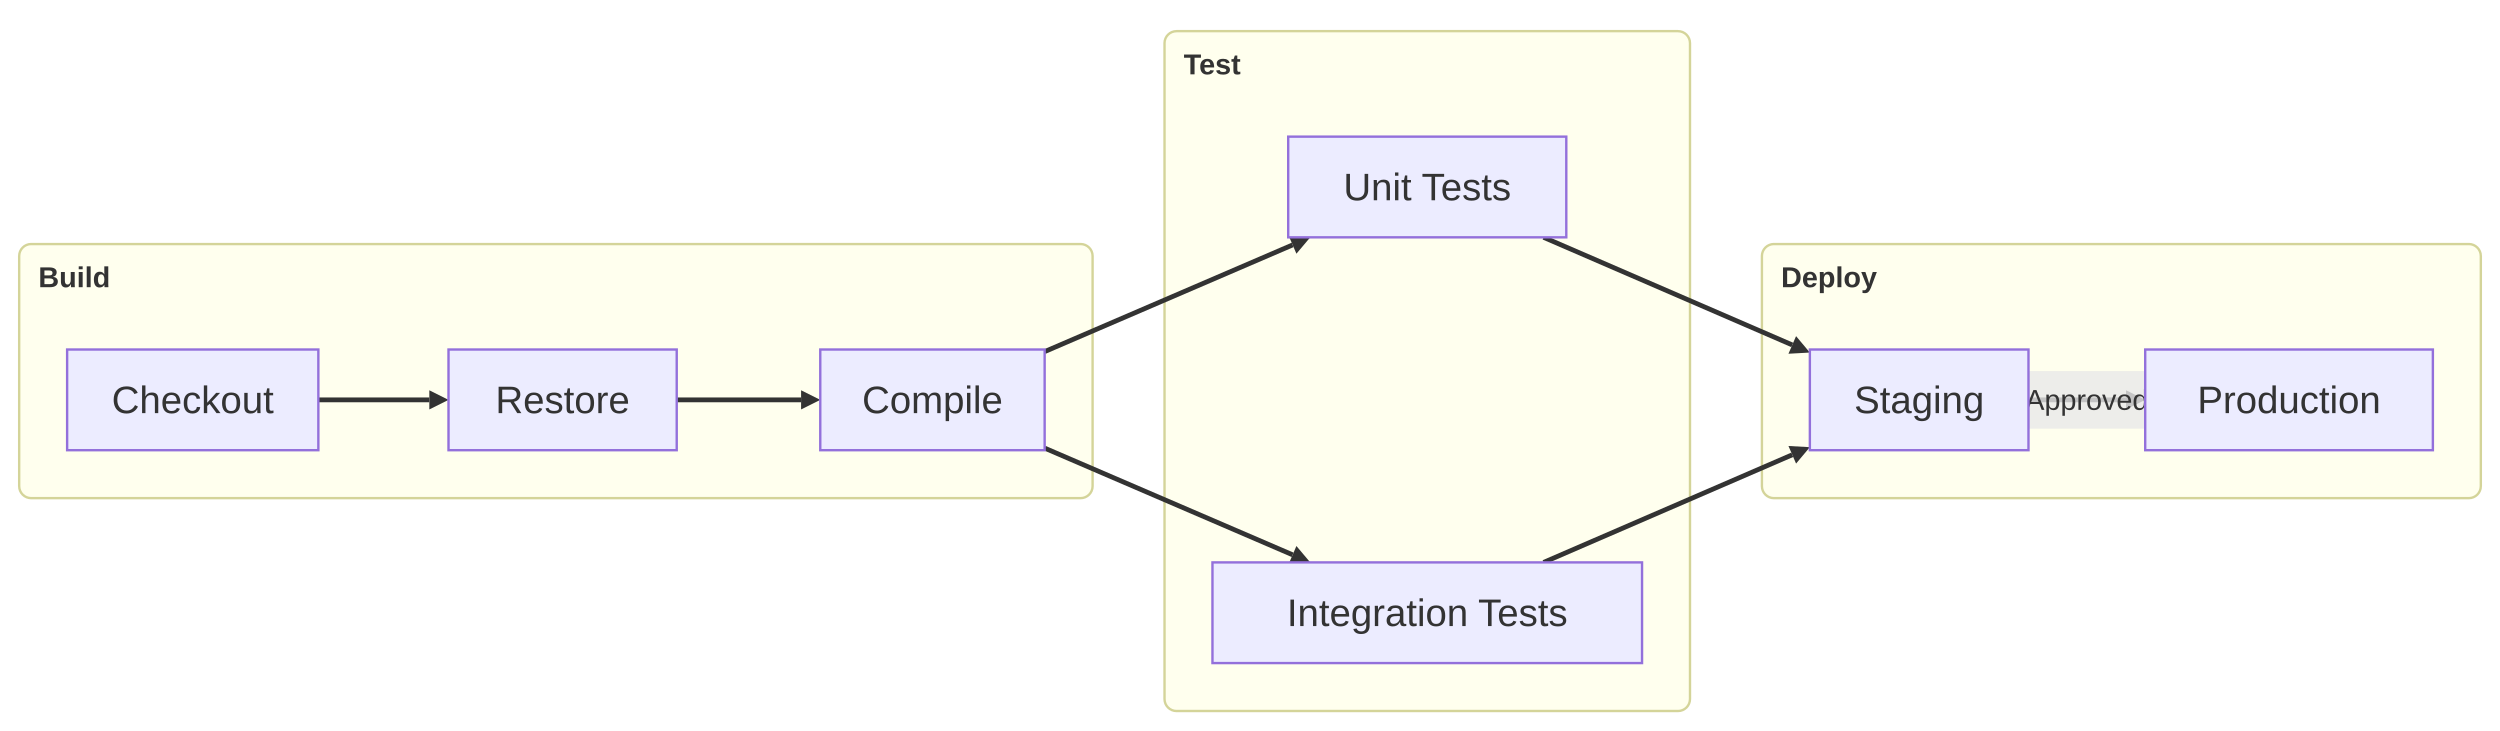
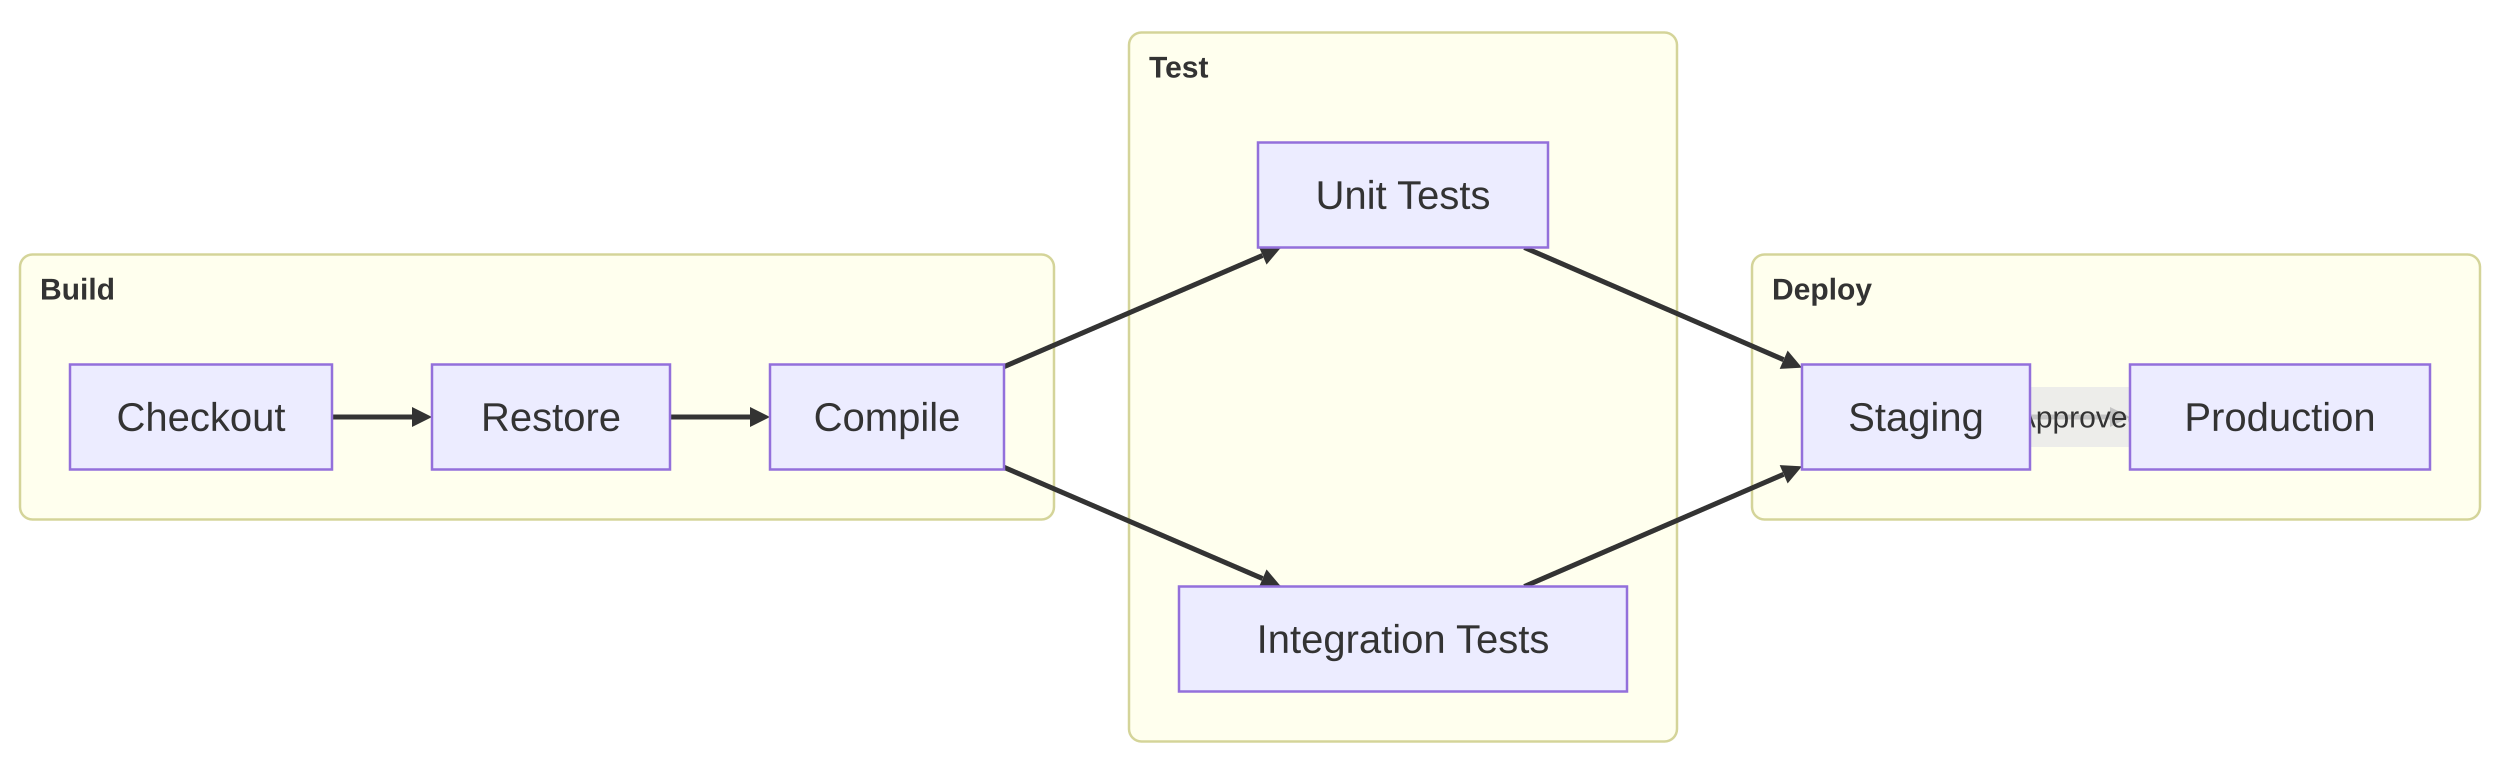
- <svg xmlns="http://www.w3.org/2000/svg" viewBox="-8 -8 1042.86 304.6" width="1042.86" height="304.6" style="background-color: white">
+ <svg xmlns="http://www.w3.org/2000/svg" viewBox="-8 -8 1000 304.6" width="1000" height="304.6" style="background-color: white">
  <defs>
    <marker id="arrow" viewBox="0 0 10 10" markerWidth="8" markerHeight="8" refX="0" refY="5" orient="auto" markerUnits="userSpaceOnUse">
      <path d="M 0 0 L 10 5 L 0 10 z" fill="#333333" />
    </marker>
    <marker id="circle-end" viewBox="0 0 10 10" markerWidth="8" markerHeight="8" refX="10" refY="5" orient="auto" markerUnits="userSpaceOnUse">
      <circle cx="5" cy="5" r="5" fill="#333333" />
    </marker>
    <marker id="cross-end" viewBox="0 0 11 11" markerWidth="8" markerHeight="8" refX="10" refY="5.5" orient="auto" markerUnits="userSpaceOnUse">
      <path d="M 1,1 l 9,9 M 10,1 l -9,9" stroke="#333333" stroke-width="2" />
    </marker>
    <marker id="arrow-reverse" viewBox="0 0 10 10" markerWidth="8" markerHeight="8" refX="0" refY="5" orient="auto-start-reverse" markerUnits="userSpaceOnUse">
      <path d="M 0 0 L 10 5 L 0 10 z" fill="#333333" />
    </marker>
  </defs>
  <style>.node rect, .node polygon, .node circle, .node &gt; path, .node line { fill: #ECECFF; stroke: #9370DB; stroke-width: 1; }
.node text { fill: #333333; font-family: "trebuchet ms", verdana, arial, sans-serif, "Apple Color Emoji", "Segoe UI Emoji", "Noto Color Emoji", "Twemoji Mozilla"; font-size: 16px; }
.edge path { fill: none; stroke: #333333; }
.edge text { fill: #333333; font-family: "trebuchet ms", verdana, arial, sans-serif, "Apple Color Emoji", "Segoe UI Emoji", "Noto Color Emoji", "Twemoji Mozilla"; font-size: 12px; }
.subgraph rect { fill: #ffffde; stroke: #aaaa33; stroke-width: 1; opacity: 0.5; }
.subgraph text { fill: #333333; font-family: "trebuchet ms", verdana, arial, sans-serif, "Apple Color Emoji", "Segoe UI Emoji", "Noto Color Emoji", "Twemoji Mozilla"; font-size: 12px; font-weight: bold; }
</style>
  <g class="subgraph" data-subgraph-id="Build">
-     <rect x="0" y="93.8" width="447.77" height="106" rx="5" />
+     <rect x="0" y="93.8" width="413.6" height="106" rx="5" />
    <text x="8" y="111.8" font-family="&quot;trebuchet ms&quot;, verdana, arial, sans-serif, &quot;Apple Color Emoji&quot;, &quot;Segoe UI Emoji&quot;, &quot;Noto Color Emoji&quot;, &quot;Twemoji Mozilla&quot;">Build</text>
  </g>
  <g class="subgraph" data-subgraph-id="Test">
-     <rect x="477.77" y="5" width="219.2" height="283.6" rx="5" />
-     <text x="485.77" y="23" font-family="&quot;trebuchet ms&quot;, verdana, arial, sans-serif, &quot;Apple Color Emoji&quot;, &quot;Segoe UI Emoji&quot;, &quot;Noto Color Emoji&quot;, &quot;Twemoji Mozilla&quot;">Test</text>
+     <rect x="443.6" y="5" width="219.2" height="283.6" rx="5" />
+     <text x="451.6" y="23" font-family="&quot;trebuchet ms&quot;, verdana, arial, sans-serif, &quot;Apple Color Emoji&quot;, &quot;Segoe UI Emoji&quot;, &quot;Noto Color Emoji&quot;, &quot;Twemoji Mozilla&quot;">Test</text>
  </g>
  <g class="subgraph" data-subgraph-id="Deploy">
-     <rect x="726.97" y="93.8" width="299.89" height="106" rx="5" />
-     <text x="734.97" y="111.8" font-family="&quot;trebuchet ms&quot;, verdana, arial, sans-serif, &quot;Apple Color Emoji&quot;, &quot;Segoe UI Emoji&quot;, &quot;Noto Color Emoji&quot;, &quot;Twemoji Mozilla&quot;">Deploy</text>
+     <rect x="692.8" y="93.8" width="291.2" height="106" rx="5" />
+     <text x="700.8" y="111.8" font-family="&quot;trebuchet ms&quot;, verdana, arial, sans-serif, &quot;Apple Color Emoji&quot;, &quot;Segoe UI Emoji&quot;, &quot;Noto Color Emoji&quot;, &quot;Twemoji Mozilla&quot;">Deploy</text>
  </g>
  <g class="edge" data-edge-source="A" data-edge-target="B">
-     <path d="M124.8,158.8 L171.09,158.8" stroke-width="2" marker-end="url(#arrow)" />
+     <path d="M124.8,158.8 L156.8,158.8" stroke-width="2" marker-end="url(#arrow)" />
  </g>
  <g class="edge" data-edge-source="B" data-edge-target="C">
-     <path d="M274.29,158.8 L326.17,158.8" stroke-width="2" marker-end="url(#arrow)" />
+     <path d="M260.0,158.8 L292.0,158.8" stroke-width="2" marker-end="url(#arrow)" />
  </g>
  <g class="edge" data-edge-source="C" data-edge-target="D">
-     <path d="M427.77,138.67 L531.21,94.16" stroke-width="2" marker-end="url(#arrow)" />
+     <path d="M393.6,138.67 L497.04,94.16" stroke-width="2" marker-end="url(#arrow)" />
  </g>
  <g class="edge" data-edge-source="C" data-edge-target="E">
-     <path d="M427.77,178.93 L531.21,223.44" stroke-width="2" marker-end="url(#arrow)" />
+     <path d="M393.6,178.93 L497.04,223.44" stroke-width="2" marker-end="url(#arrow)" />
  </g>
  <g class="edge" data-edge-source="D" data-edge-target="F">
-     <path d="M635.9,91.0 L739.63,135.89" stroke-width="2" marker-end="url(#arrow)" />
+     <path d="M601.73,91.0 L705.46,135.89" stroke-width="2" marker-end="url(#arrow)" />
  </g>
  <g class="edge" data-edge-source="E" data-edge-target="F">
-     <path d="M635.9,226.6 L739.63,181.71" stroke-width="2" marker-end="url(#arrow)" />
+     <path d="M601.73,226.6 L705.46,181.71" stroke-width="2" marker-end="url(#arrow)" />
  </g>
  <g class="edge" data-edge-source="F" data-edge-target="G">
-     <path d="M838.17,158.8 L878.86,158.8" stroke-width="2" marker-end="url(#arrow)" />
-     <rect x="830.51" y="146.8" width="64.0" height="24.0" fill="rgba(232,232,232,0.8)" stroke="none" />
-     <text text-anchor="middle" dominant-baseline="central" x="862.51" y="158.8">Approved</text>
+     <path d="M804,158.8 L836,158.8" stroke-width="2" marker-end="url(#arrow)" />
+     <rect x="792" y="146.8" width="64.0" height="24.0" fill="rgba(232,232,232,0.8)" stroke="none" />
+     <text text-anchor="middle" dominant-baseline="central" x="824" y="158.8">Approved</text>
  </g>
  <g class="node" data-node-id="A">
    <rect x="20.0" y="137.8" width="104.8" height="42.0" />
    <text text-anchor="middle" dominant-baseline="central" font-family="&quot;trebuchet ms&quot;, verdana, arial, sans-serif, &quot;Apple Color Emoji&quot;, &quot;Segoe UI Emoji&quot;, &quot;Noto Color Emoji&quot;, &quot;Twemoji Mozilla&quot;" x="72.4" y="158.8">Checkout</text>
  </g>
  <g class="node" data-node-id="B">
-     <rect x="179.09" y="137.8" width="95.2" height="42.0" />
-     <text text-anchor="middle" dominant-baseline="central" font-family="&quot;trebuchet ms&quot;, verdana, arial, sans-serif, &quot;Apple Color Emoji&quot;, &quot;Segoe UI Emoji&quot;, &quot;Noto Color Emoji&quot;, &quot;Twemoji Mozilla&quot;" x="226.69" y="158.8">Restore</text>
+     <rect x="164.8" y="137.8" width="95.2" height="42.0" />
+     <text text-anchor="middle" dominant-baseline="central" font-family="&quot;trebuchet ms&quot;, verdana, arial, sans-serif, &quot;Apple Color Emoji&quot;, &quot;Segoe UI Emoji&quot;, &quot;Noto Color Emoji&quot;, &quot;Twemoji Mozilla&quot;" x="212.4" y="158.8">Restore</text>
  </g>
  <g class="node" data-node-id="C">
-     <rect x="334.17" y="137.8" width="93.6" height="42.0" />
-     <text text-anchor="middle" dominant-baseline="central" font-family="&quot;trebuchet ms&quot;, verdana, arial, sans-serif, &quot;Apple Color Emoji&quot;, &quot;Segoe UI Emoji&quot;, &quot;Noto Color Emoji&quot;, &quot;Twemoji Mozilla&quot;" x="380.97" y="158.8">Compile</text>
+     <rect x="300.0" y="137.8" width="93.6" height="42.0" />
+     <text text-anchor="middle" dominant-baseline="central" font-family="&quot;trebuchet ms&quot;, verdana, arial, sans-serif, &quot;Apple Color Emoji&quot;, &quot;Segoe UI Emoji&quot;, &quot;Noto Color Emoji&quot;, &quot;Twemoji Mozilla&quot;" x="346.8" y="158.8">Compile</text>
  </g>
  <g class="node" data-node-id="D">
-     <rect x="529.37" y="49.0" width="116.0" height="42.0" />
-     <text text-anchor="middle" dominant-baseline="central" font-family="&quot;trebuchet ms&quot;, verdana, arial, sans-serif, &quot;Apple Color Emoji&quot;, &quot;Segoe UI Emoji&quot;, &quot;Noto Color Emoji&quot;, &quot;Twemoji Mozilla&quot;" x="587.37" y="70">Unit Tests</text>
+     <rect x="495.2" y="49.0" width="116.0" height="42.0" />
+     <text text-anchor="middle" dominant-baseline="central" font-family="&quot;trebuchet ms&quot;, verdana, arial, sans-serif, &quot;Apple Color Emoji&quot;, &quot;Segoe UI Emoji&quot;, &quot;Noto Color Emoji&quot;, &quot;Twemoji Mozilla&quot;" x="553.2" y="70">Unit Tests</text>
  </g>
  <g class="node" data-node-id="E">
-     <rect x="497.77" y="226.6" width="179.2" height="42.0" />
-     <text text-anchor="middle" dominant-baseline="central" font-family="&quot;trebuchet ms&quot;, verdana, arial, sans-serif, &quot;Apple Color Emoji&quot;, &quot;Segoe UI Emoji&quot;, &quot;Noto Color Emoji&quot;, &quot;Twemoji Mozilla&quot;" x="587.37" y="247.6">Integration Tests</text>
+     <rect x="463.6" y="226.6" width="179.2" height="42.0" />
+     <text text-anchor="middle" dominant-baseline="central" font-family="&quot;trebuchet ms&quot;, verdana, arial, sans-serif, &quot;Apple Color Emoji&quot;, &quot;Segoe UI Emoji&quot;, &quot;Noto Color Emoji&quot;, &quot;Twemoji Mozilla&quot;" x="553.2" y="247.6">Integration Tests</text>
  </g>
  <g class="node" data-node-id="F">
-     <rect x="746.97" y="137.8" width="91.2" height="42.0" />
-     <text text-anchor="middle" dominant-baseline="central" font-family="&quot;trebuchet ms&quot;, verdana, arial, sans-serif, &quot;Apple Color Emoji&quot;, &quot;Segoe UI Emoji&quot;, &quot;Noto Color Emoji&quot;, &quot;Twemoji Mozilla&quot;" x="792.57" y="158.8">Staging</text>
+     <rect x="712.8" y="137.8" width="91.2" height="42.0" />
+     <text text-anchor="middle" dominant-baseline="central" font-family="&quot;trebuchet ms&quot;, verdana, arial, sans-serif, &quot;Apple Color Emoji&quot;, &quot;Segoe UI Emoji&quot;, &quot;Noto Color Emoji&quot;, &quot;Twemoji Mozilla&quot;" x="758.4" y="158.8">Staging</text>
  </g>
  <g class="node" data-node-id="G">
-     <rect x="886.86" y="137.8" width="120.0" height="42.0" />
-     <text text-anchor="middle" dominant-baseline="central" font-family="&quot;trebuchet ms&quot;, verdana, arial, sans-serif, &quot;Apple Color Emoji&quot;, &quot;Segoe UI Emoji&quot;, &quot;Noto Color Emoji&quot;, &quot;Twemoji Mozilla&quot;" x="946.86" y="158.8">Production</text>
+     <rect x="844" y="137.8" width="120.0" height="42.0" />
+     <text text-anchor="middle" dominant-baseline="central" font-family="&quot;trebuchet ms&quot;, verdana, arial, sans-serif, &quot;Apple Color Emoji&quot;, &quot;Segoe UI Emoji&quot;, &quot;Noto Color Emoji&quot;, &quot;Twemoji Mozilla&quot;" x="904" y="158.8">Production</text>
  </g>
</svg>
